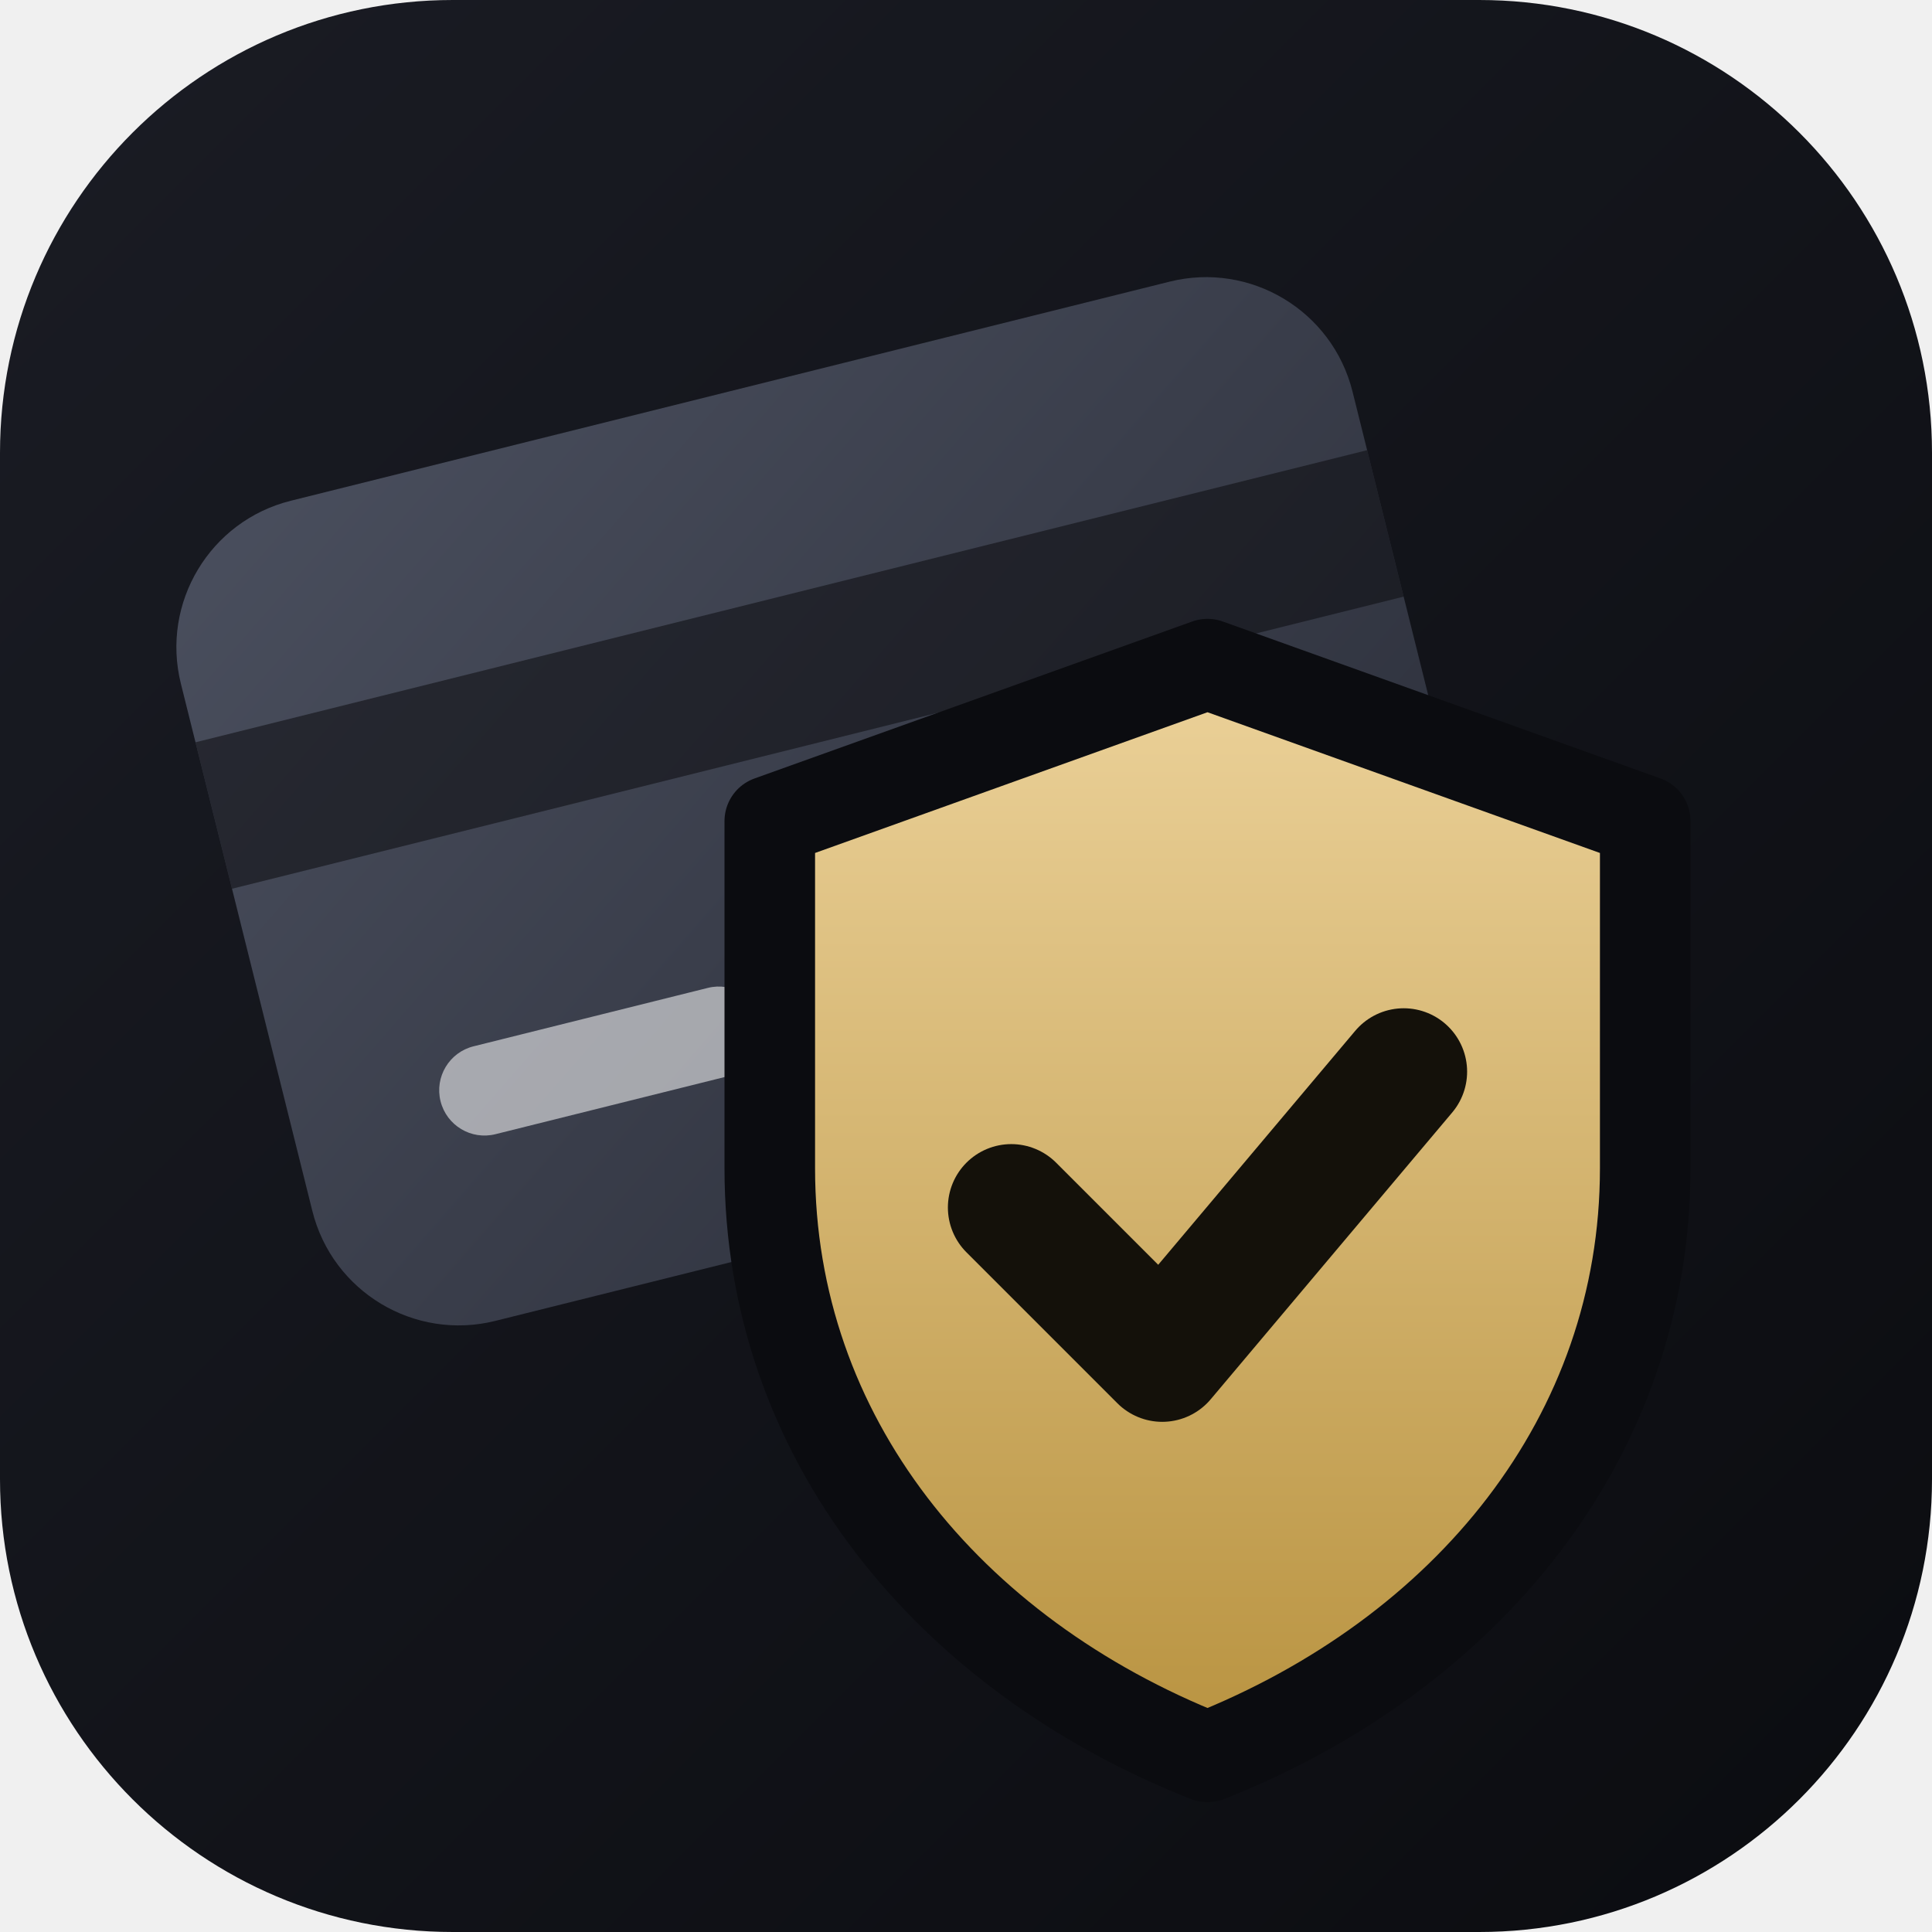
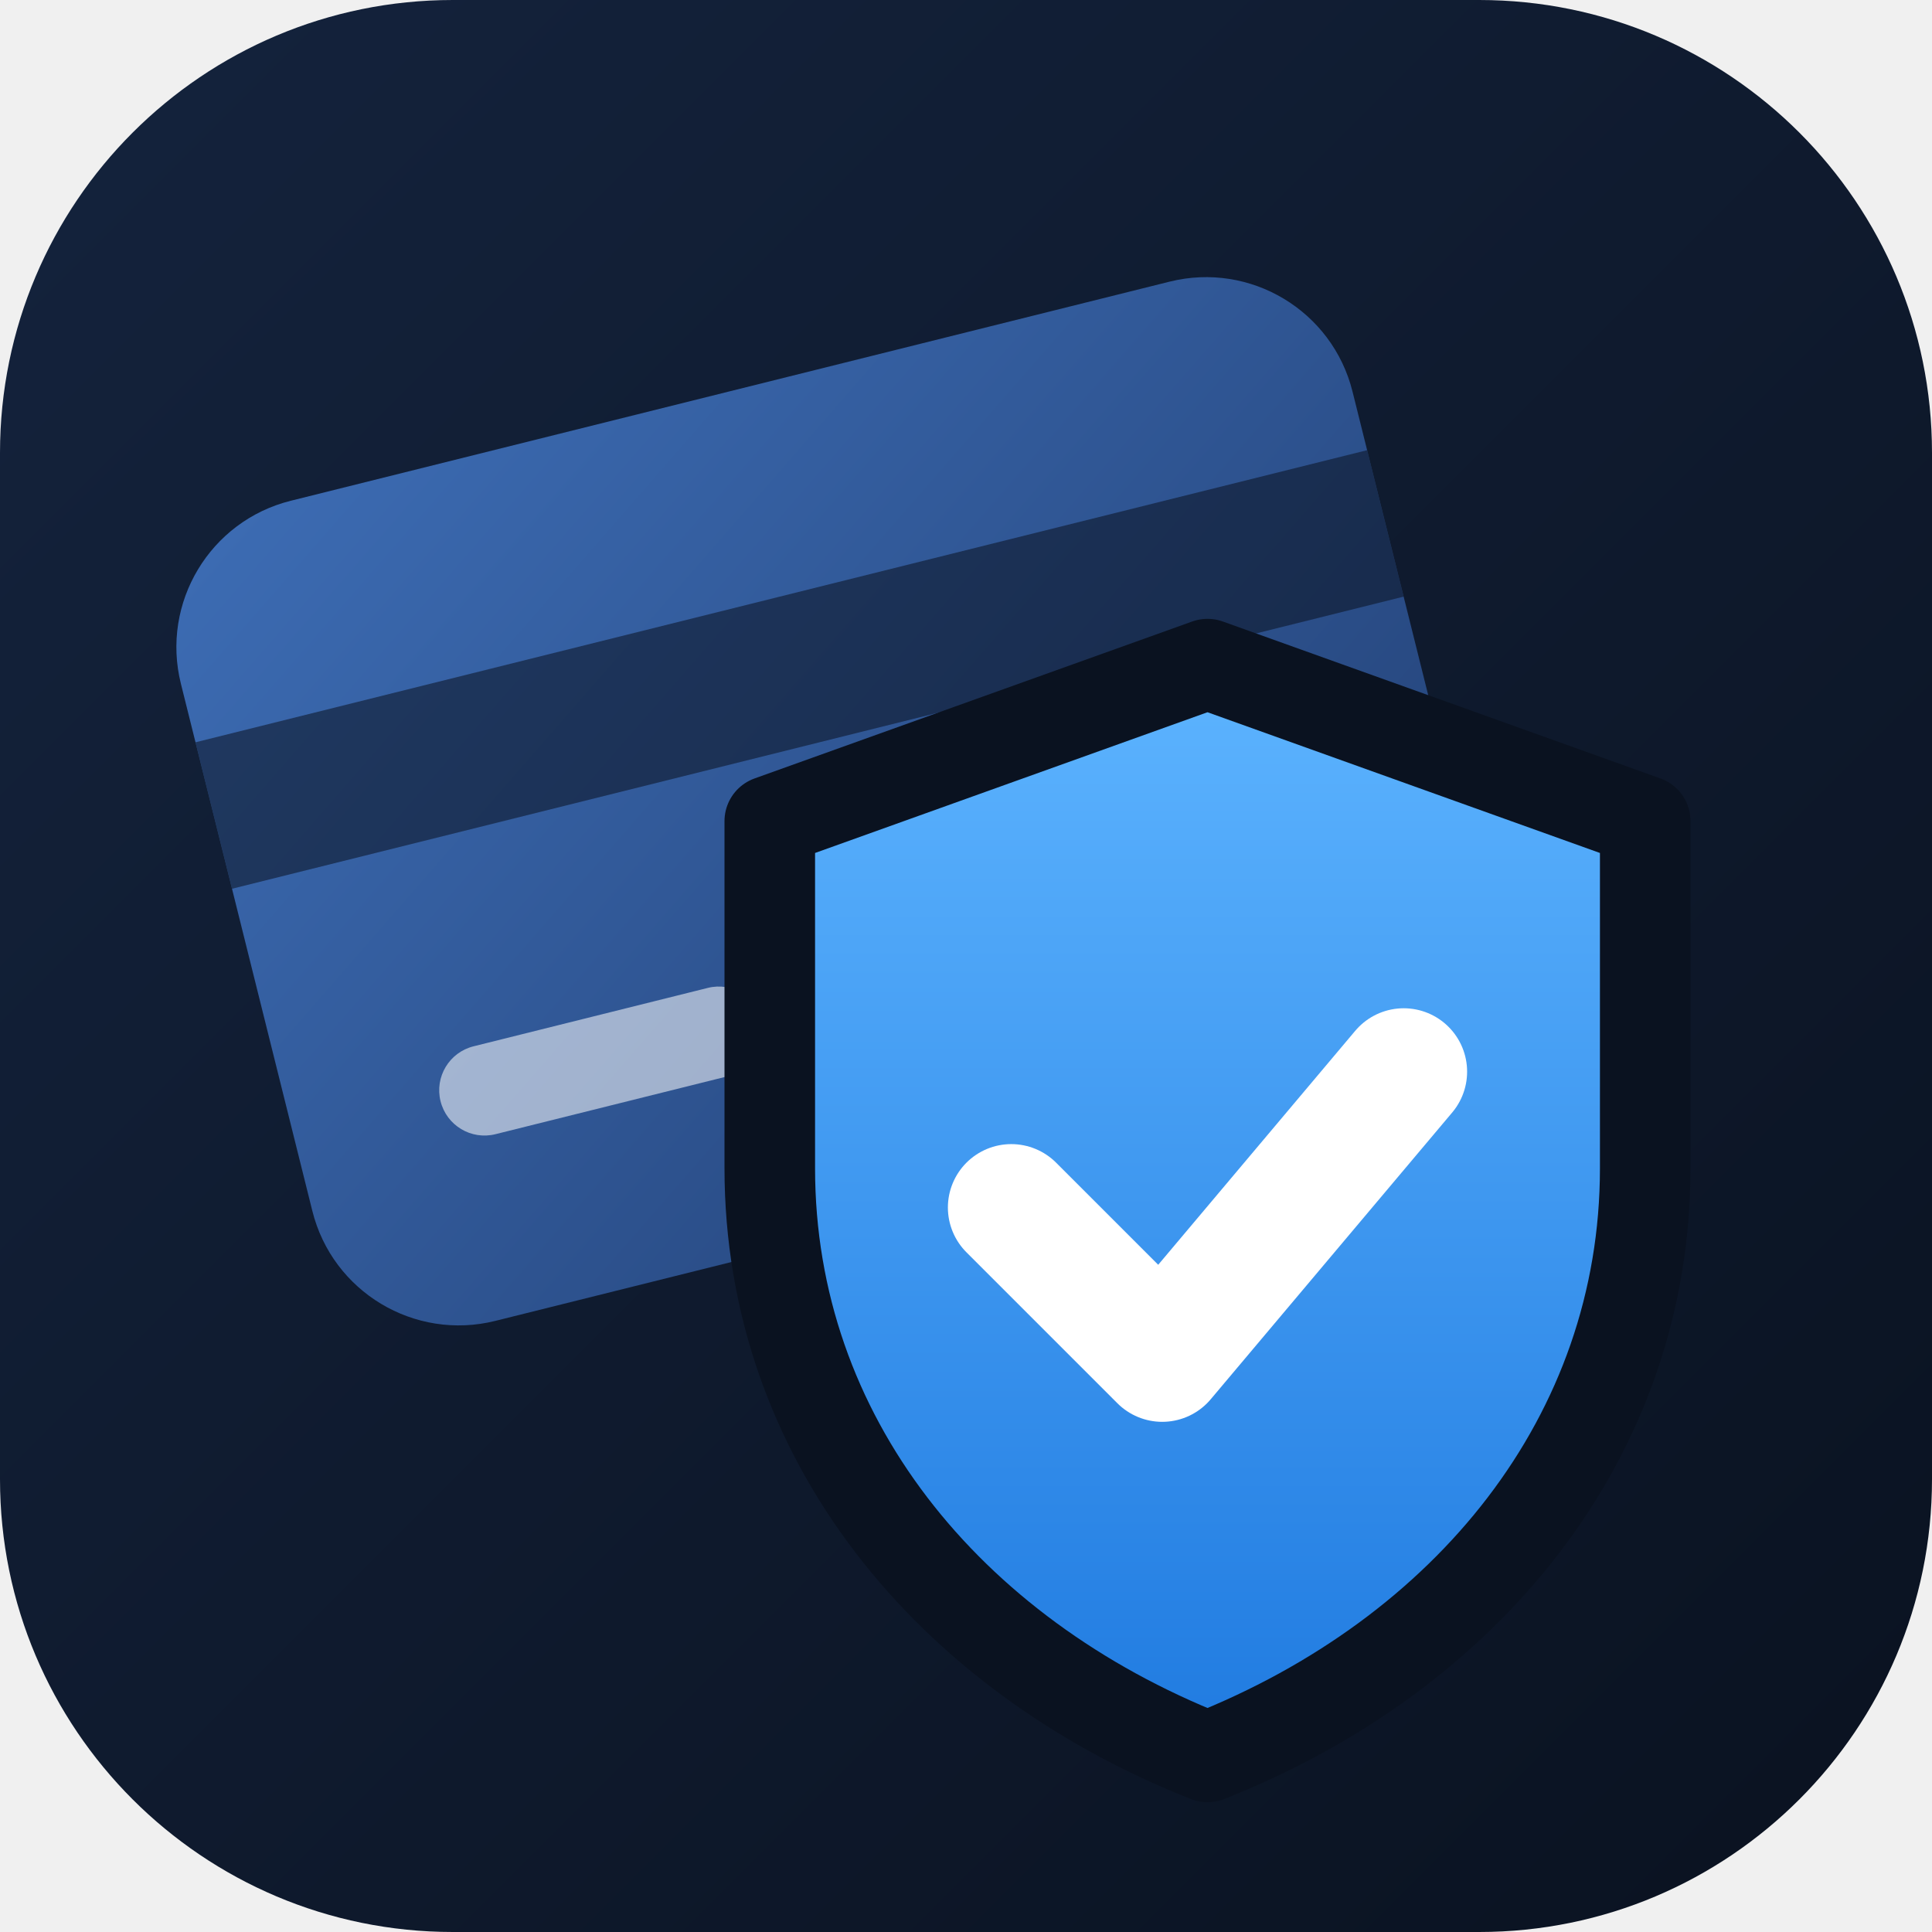
<svg xmlns="http://www.w3.org/2000/svg" viewBox="0 0 64 64" fill="none">
  <defs>
    <linearGradient id="bg" x1="0" y1="0" x2="64" y2="64" gradientUnits="userSpaceOnUse">
-       <stop offset="0" stop-color="#1a1c24" />
-       <stop offset="1" stop-color="#0b0c10" />
+       <stop offset="0" stop-color="#14233d" />
+       <stop offset="1" stop-color="#0a1220" />
    </linearGradient>
    <linearGradient id="card" x1="0" y1="0" x2="1" y2="1">
-       <stop offset="0" stop-color="#4a4f5e" />
-       <stop offset="1" stop-color="#2a2d38" />
+       <stop offset="0" stop-color="#3d6db5" />
+       <stop offset="1" stop-color="#223f73" />
    </linearGradient>
    <linearGradient id="shield" x1="0" y1="0" x2="0" y2="1">
-       <stop offset="0" stop-color="#ecd29a" />
-       <stop offset="1" stop-color="#b8923f" />
+       <stop offset="0" stop-color="#5db4ff" />
+       <stop offset="1" stop-color="#1f7ae0" />
    </linearGradient>
  </defs>
  <rect width="64" height="64" rx="15" fill="url(#bg)" />
  <g transform="rotate(-14 30 28)">
    <rect x="8" y="12" width="40" height="28" rx="5" fill="url(#card)" />
-     <rect x="8" y="19" width="40" height="5" fill="#0b0c10" fill-opacity=".55" />
+     <rect x="8" y="19" width="40" height="5" fill="#0a1220" fill-opacity=".55" />
    <rect x="13" y="31" width="11" height="3" rx="1.5" fill="#fff" fill-opacity=".55" />
  </g>
-   <path d="M40 22 25.5 27.2v11.5c0 8.9 5.9 16.1 14.5 19.5 8.6-3.400 14.500-10.600 14.500-19.500V27.200L40 22Z" fill="url(#shield)" stroke="#0b0c10" stroke-width="3" stroke-linejoin="round" />
-   <path d="m33.500 40 5 5 8-9.500" stroke="#14110a" stroke-width="4.200" stroke-linecap="round" stroke-linejoin="round" />
+   <path d="M40 22 25.5 27.2v11.5c0 8.9 5.9 16.1 14.5 19.5 8.6-3.400 14.500-10.600 14.500-19.500V27.200L40 22Z" fill="url(#shield)" stroke="#0a1220" stroke-width="3" stroke-linejoin="round" />
+   <path d="m33.500 40 5 5 8-9.500" stroke="#fff" stroke-width="4.200" stroke-linecap="round" stroke-linejoin="round" />
</svg>
